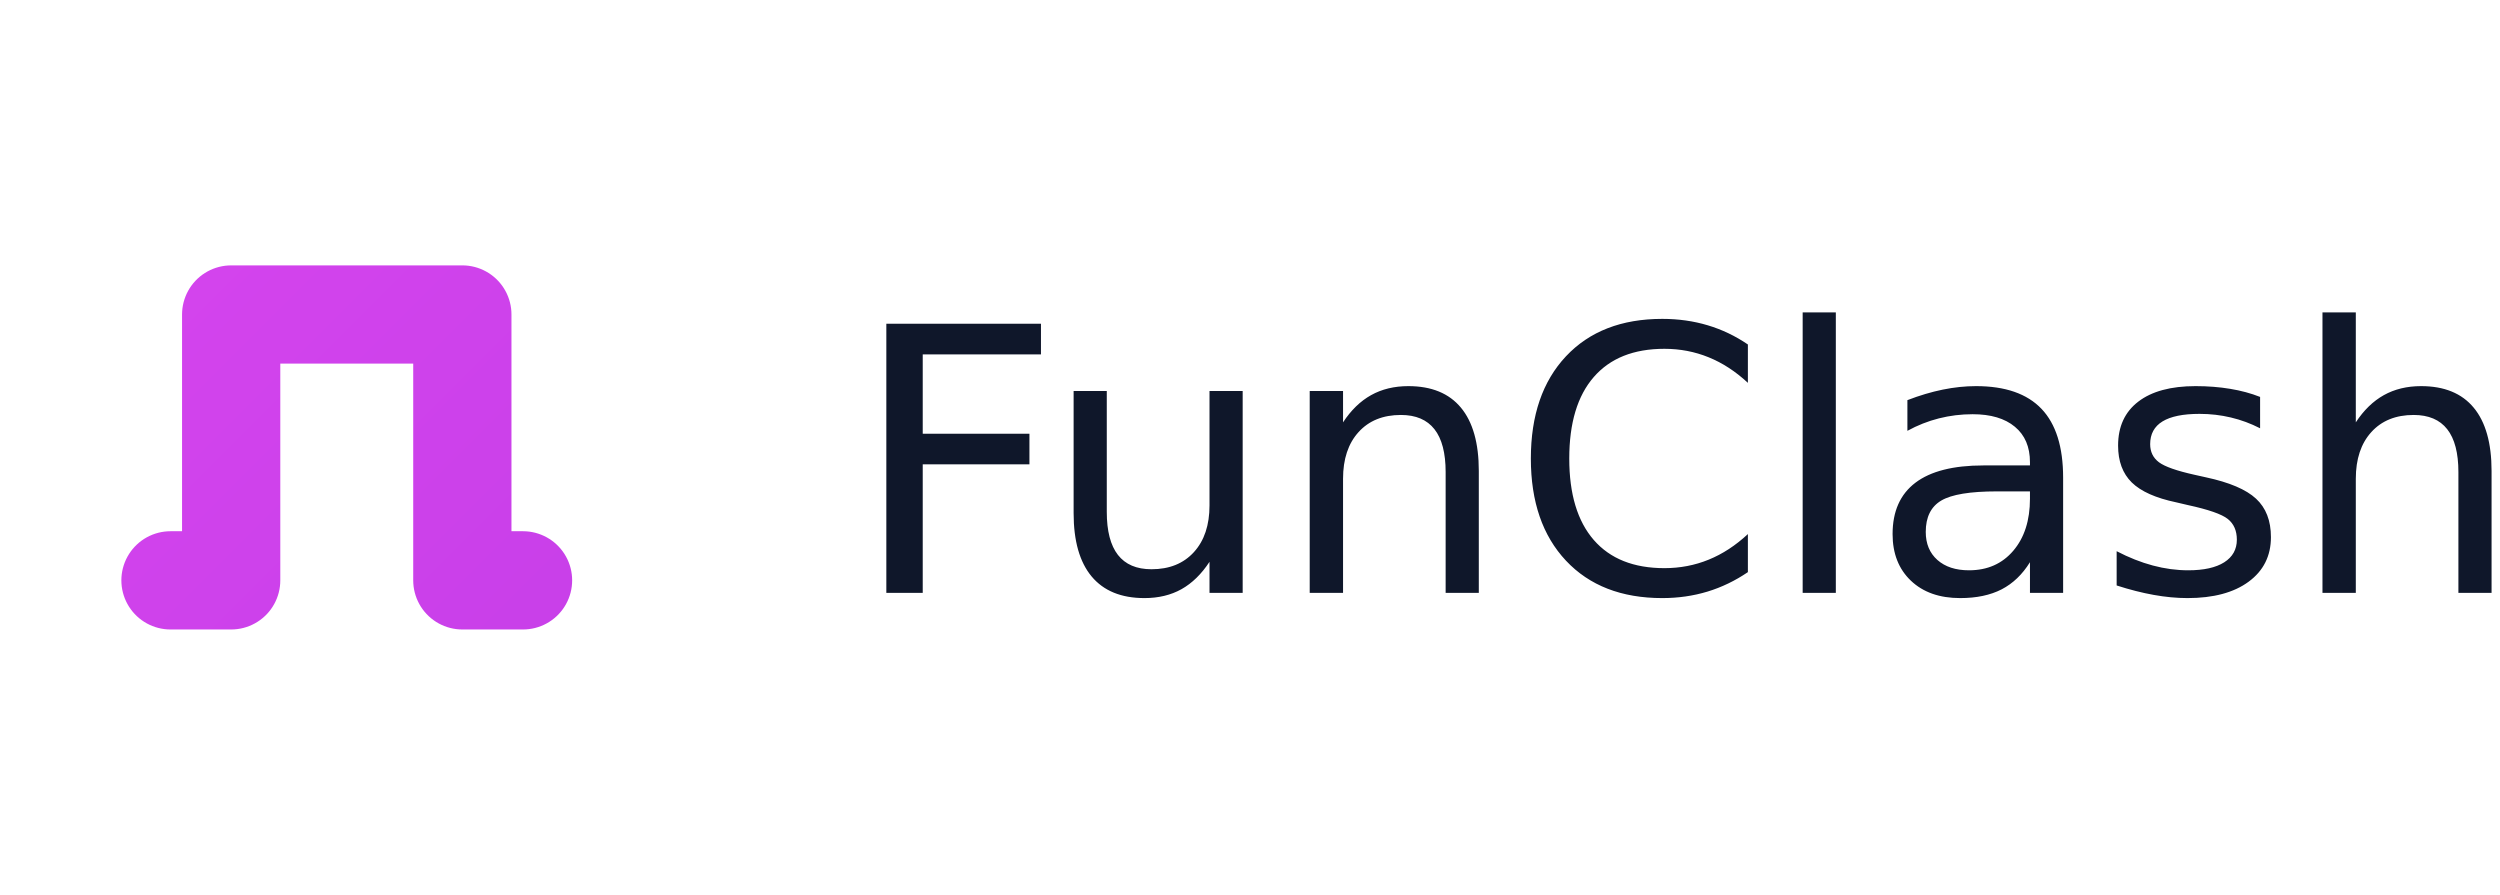
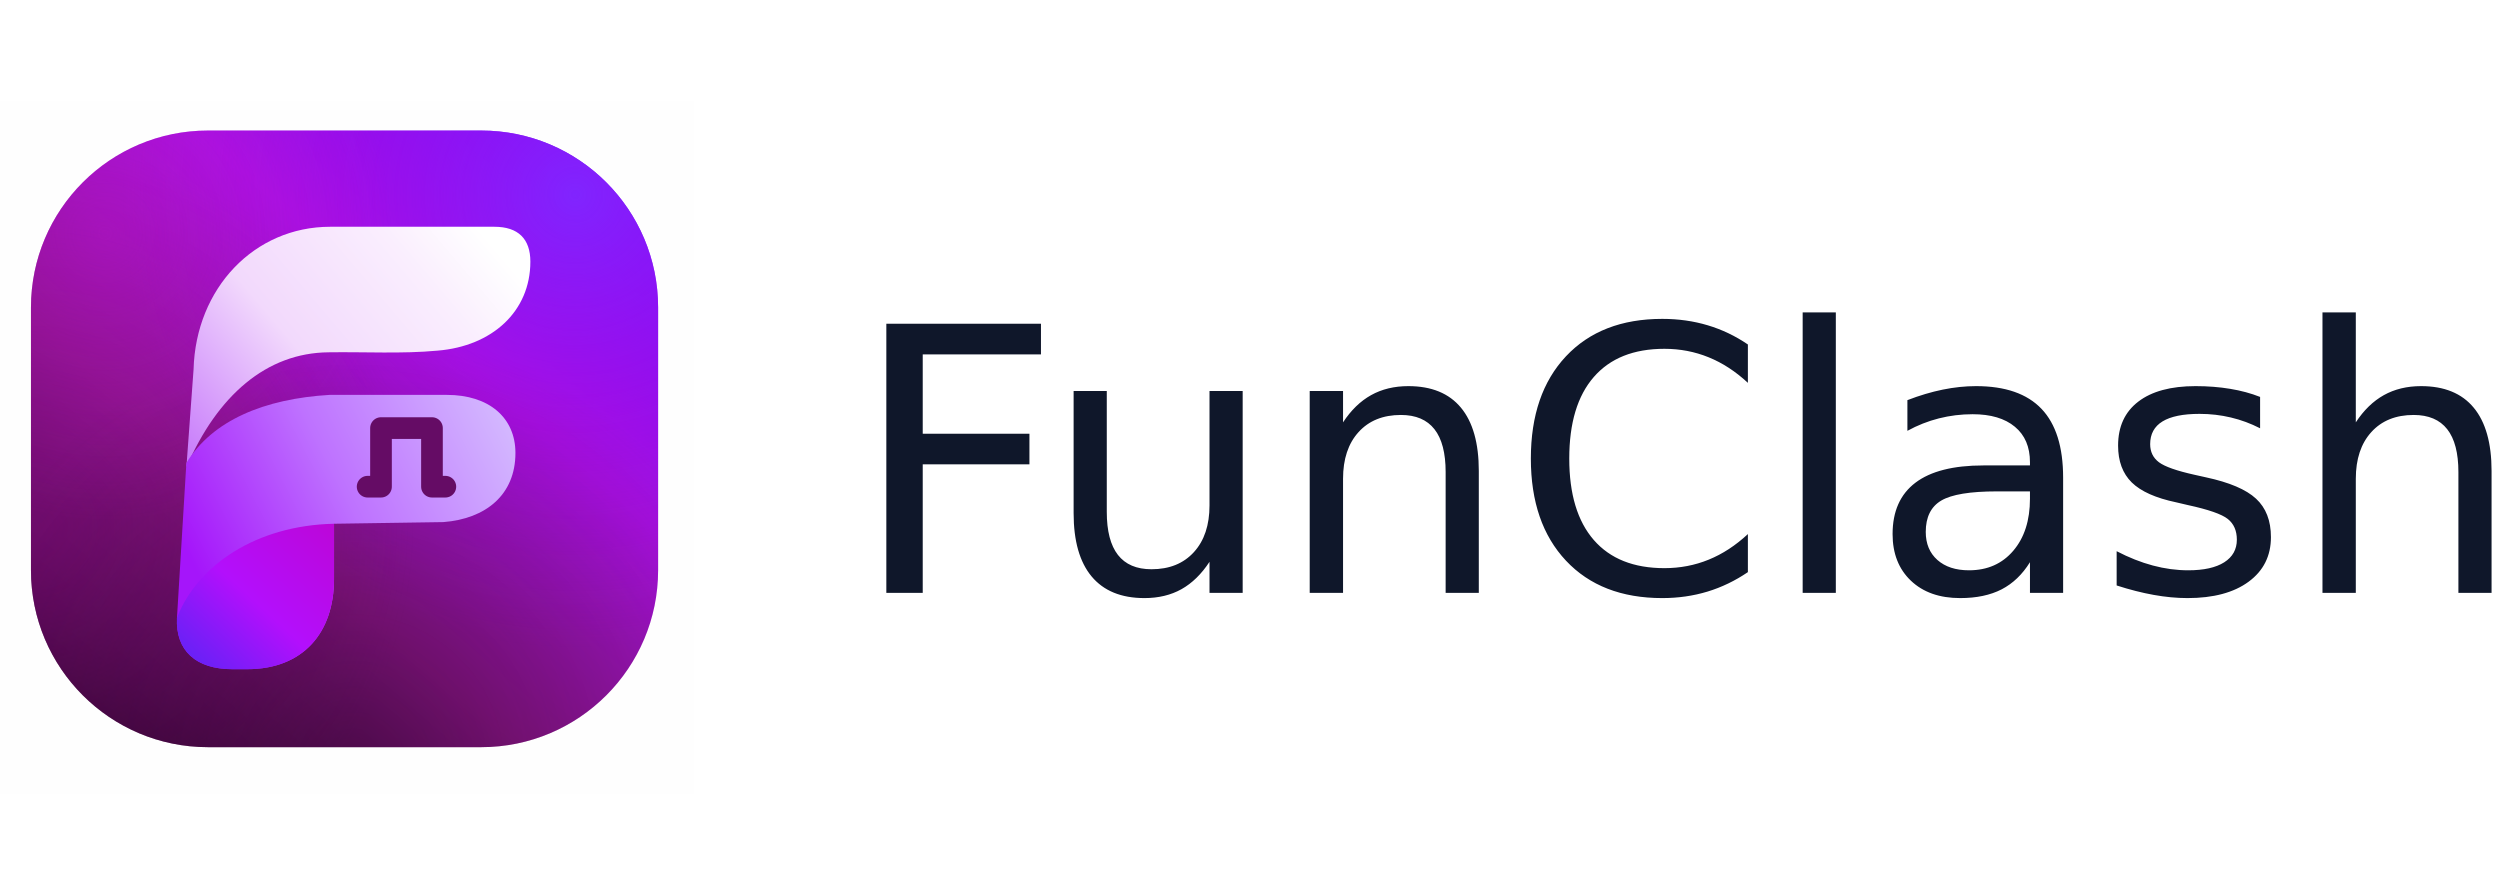
<svg xmlns="http://www.w3.org/2000/svg" viewBox="0 0 894 320" width="894" height="320" role="img" aria-label="FunClash">
  <defs>
    <linearGradient id="g" x1="0" y1="0" x2="1024" y2="1024" gradientUnits="userSpaceOnUse">
      <stop offset="0" stop-color="#D946EF" />
      <stop offset="1" stop-color="#7E22CE" />
    </linearGradient>
  </defs>
  <g transform="translate(0,36.0) scale(0.2421875)">
-     <g transform="scale(4.266667)">
-       <path d="M 59 166 L 80 166 L 80 74 L 160 74 L 160 166 L 181 166" fill="none" stroke="url(#g)" stroke-width="34" stroke-linecap="round" stroke-linejoin="round" />
-     </g>
+     <svg viewBox="0 0 1254 1254" width="1024" height="1024" role="img" aria-label="FunClash logo">
+       <defs>
+         <linearGradient id="background" x1="130" y1="1100" x2="1010" y2="90" gradientUnits="userSpaceOnUse">
+           <stop offset="0" stop-color="#340531" />
+           <stop offset=".36" stop-color="#891587" />
+           <stop offset=".7" stop-color="#a712dc" />
+           <stop offset="1" stop-color="#7610fa" />
+         </linearGradient>
+         <radialGradient id="sky" cx="1040" cy="170" r="820" gradientUnits="userSpaceOnUse">
+           <stop offset="0" stop-color="#8126ff" stop-opacity=".92" />
+           <stop offset=".5" stop-color="#a408ee" stop-opacity=".32" />
+           <stop offset="1" stop-color="#a408ee" stop-opacity="0" />
+         </radialGradient>
+         <radialGradient id="left-shade" cx="60" cy="770" r="690" gradientUnits="userSpaceOnUse">
+           <stop offset="0" stop-color="#830c80" stop-opacity=".55" />
+           <stop offset="1" stop-color="#830c80" stop-opacity="0" />
+         </radialGradient>
+         <radialGradient id="left-blue" cx="190" cy="240" r="520" gradientUnits="userSpaceOnUse">
+           <stop offset="0" stop-color="#c613dd" stop-opacity=".35" />
+           <stop offset="1" stop-color="#c613dd" stop-opacity="0" />
+         </radialGradient>
+         <radialGradient id="bottom-shade" cx="640" cy="1200" r="780" gradientUnits="userSpaceOnUse">
+           <stop offset="0" stop-color="#2c0528" stop-opacity=".4" />
+           <stop offset="1" stop-color="#2c0528" stop-opacity="0" />
+         </radialGradient>
+         <linearGradient id="upper" x1="324" y1="647" x2="843" y2="205" gradientUnits="userSpaceOnUse">
+           <stop offset="0" stop-color="#c678fb" />
+           <stop offset=".43" stop-color="#f2d9fc" />
+           <stop offset=".8" stop-color="#faeefe" />
+           <stop offset="1" stop-color="#ffffff" />
+         </linearGradient>
+         <linearGradient id="face" x1="332" y1="805" x2="907" y2="507" gradientUnits="userSpaceOnUse">
+           <stop offset="0" stop-color="#a515fa" />
+           <stop offset=".47" stop-color="#be72ff" />
+           <stop offset="1" stop-color="#d5bdff" />
+         </linearGradient>
+         <linearGradient id="foot" x1="337" y1="1020" x2="591" y2="744" gradientUnits="userSpaceOnUse">
+           <stop offset="0" stop-color="#6123f5" />
+           <stop offset=".45" stop-color="#b30ffc" />
+           <stop offset="1" stop-color="#bc06d7" />
+         </linearGradient>
+         <clipPath id="tile">
+           <rect x="56" y="54" width="1134" height="1115" rx="320" />
+         </clipPath>
+       </defs>
+       <rect width="1254" height="1254" fill="#fefefe" />
+       <g clip-path="url(#tile)">
+         <rect x="56" y="54" width="1134" height="1115" fill="url(#background)" />
+         <rect x="56" y="54" width="1134" height="1115" fill="url(#sky)" />
+         <rect x="56" y="54" width="1134" height="1115" fill="url(#left-shade)" />
+         <rect x="56" y="54" width="1134" height="1115" fill="url(#left-blue)" />
+         <rect x="56" y="54" width="1134" height="1115" fill="url(#bottom-shade)" />
+       </g>
+       <path id="upper-shape" fill="url(#upper)" d="M 350 486 C 354 339 460 228 597 228 H 894 C 937 228 959 250 959 291 C 959 381 890 444 791 452 C 727 458 659 454 594 455 C 482 456 393 533 337 663 Z" />
+       <path id="face-shape" fill="url(#face)" d="M 337 655 C 384 578 478 539 596 532 H 808 C 884 532 932 573 932 637 C 932 713 878 756 802 762 L 604 765 V 865 C 604 962 548 1028 447 1028 H 420 C 355 1028 317 995 320 935 Z" />
+       <path id="foot-shape" fill="url(#foot)" d="M 320 935 C 357 840 463 768 604 765 V 865 C 604 962 548 1028 447 1028 H 420 C 355 1028 317 995 320 935 Z" />
+       <g transform="translate(735,645) scale(0.27) translate(-512,-512)">
+         <g transform="scale(4.266667)">
+           <path d="M 59 166 L 80 166 L 80 74 L 160 74 L 160 166 L 181 166" fill="none" stroke="#650c65" stroke-width="34" stroke-linecap="round" stroke-linejoin="round" />
+         </g>
+       </g>
+     </svg>
  </g>
  <text x="304" y="212.0" font-family="'Noto Sans SC','Source Sans 3','DejaVu Sans',sans-serif" font-size="132" font-weight="500" fill="#0F172A">FunClash</text>
</svg>
